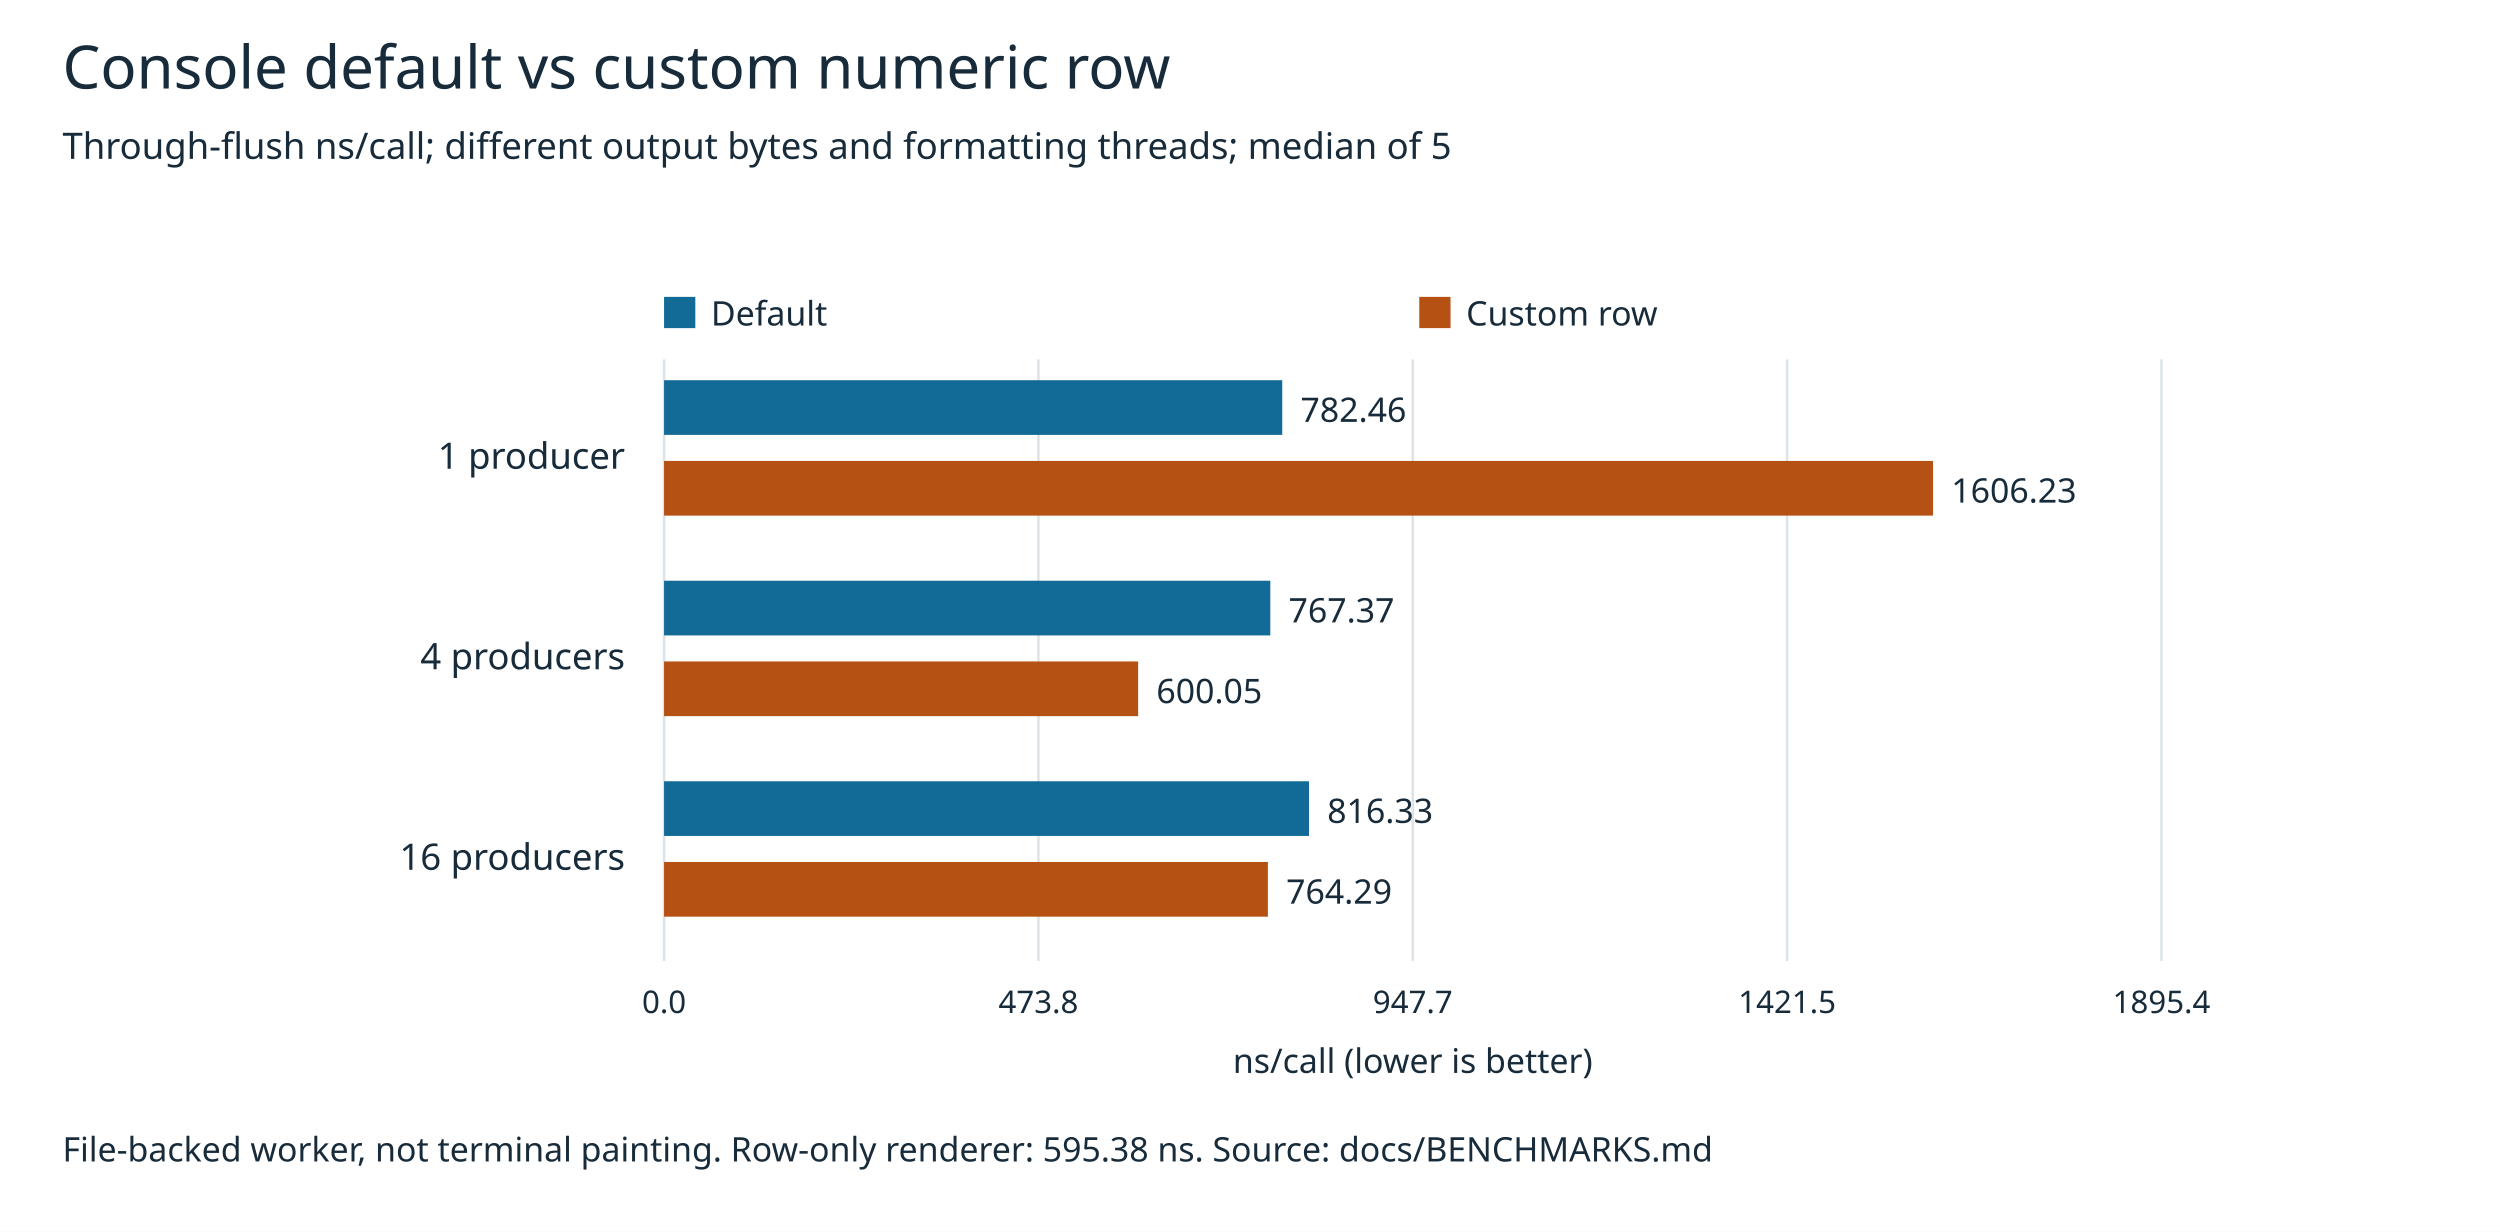
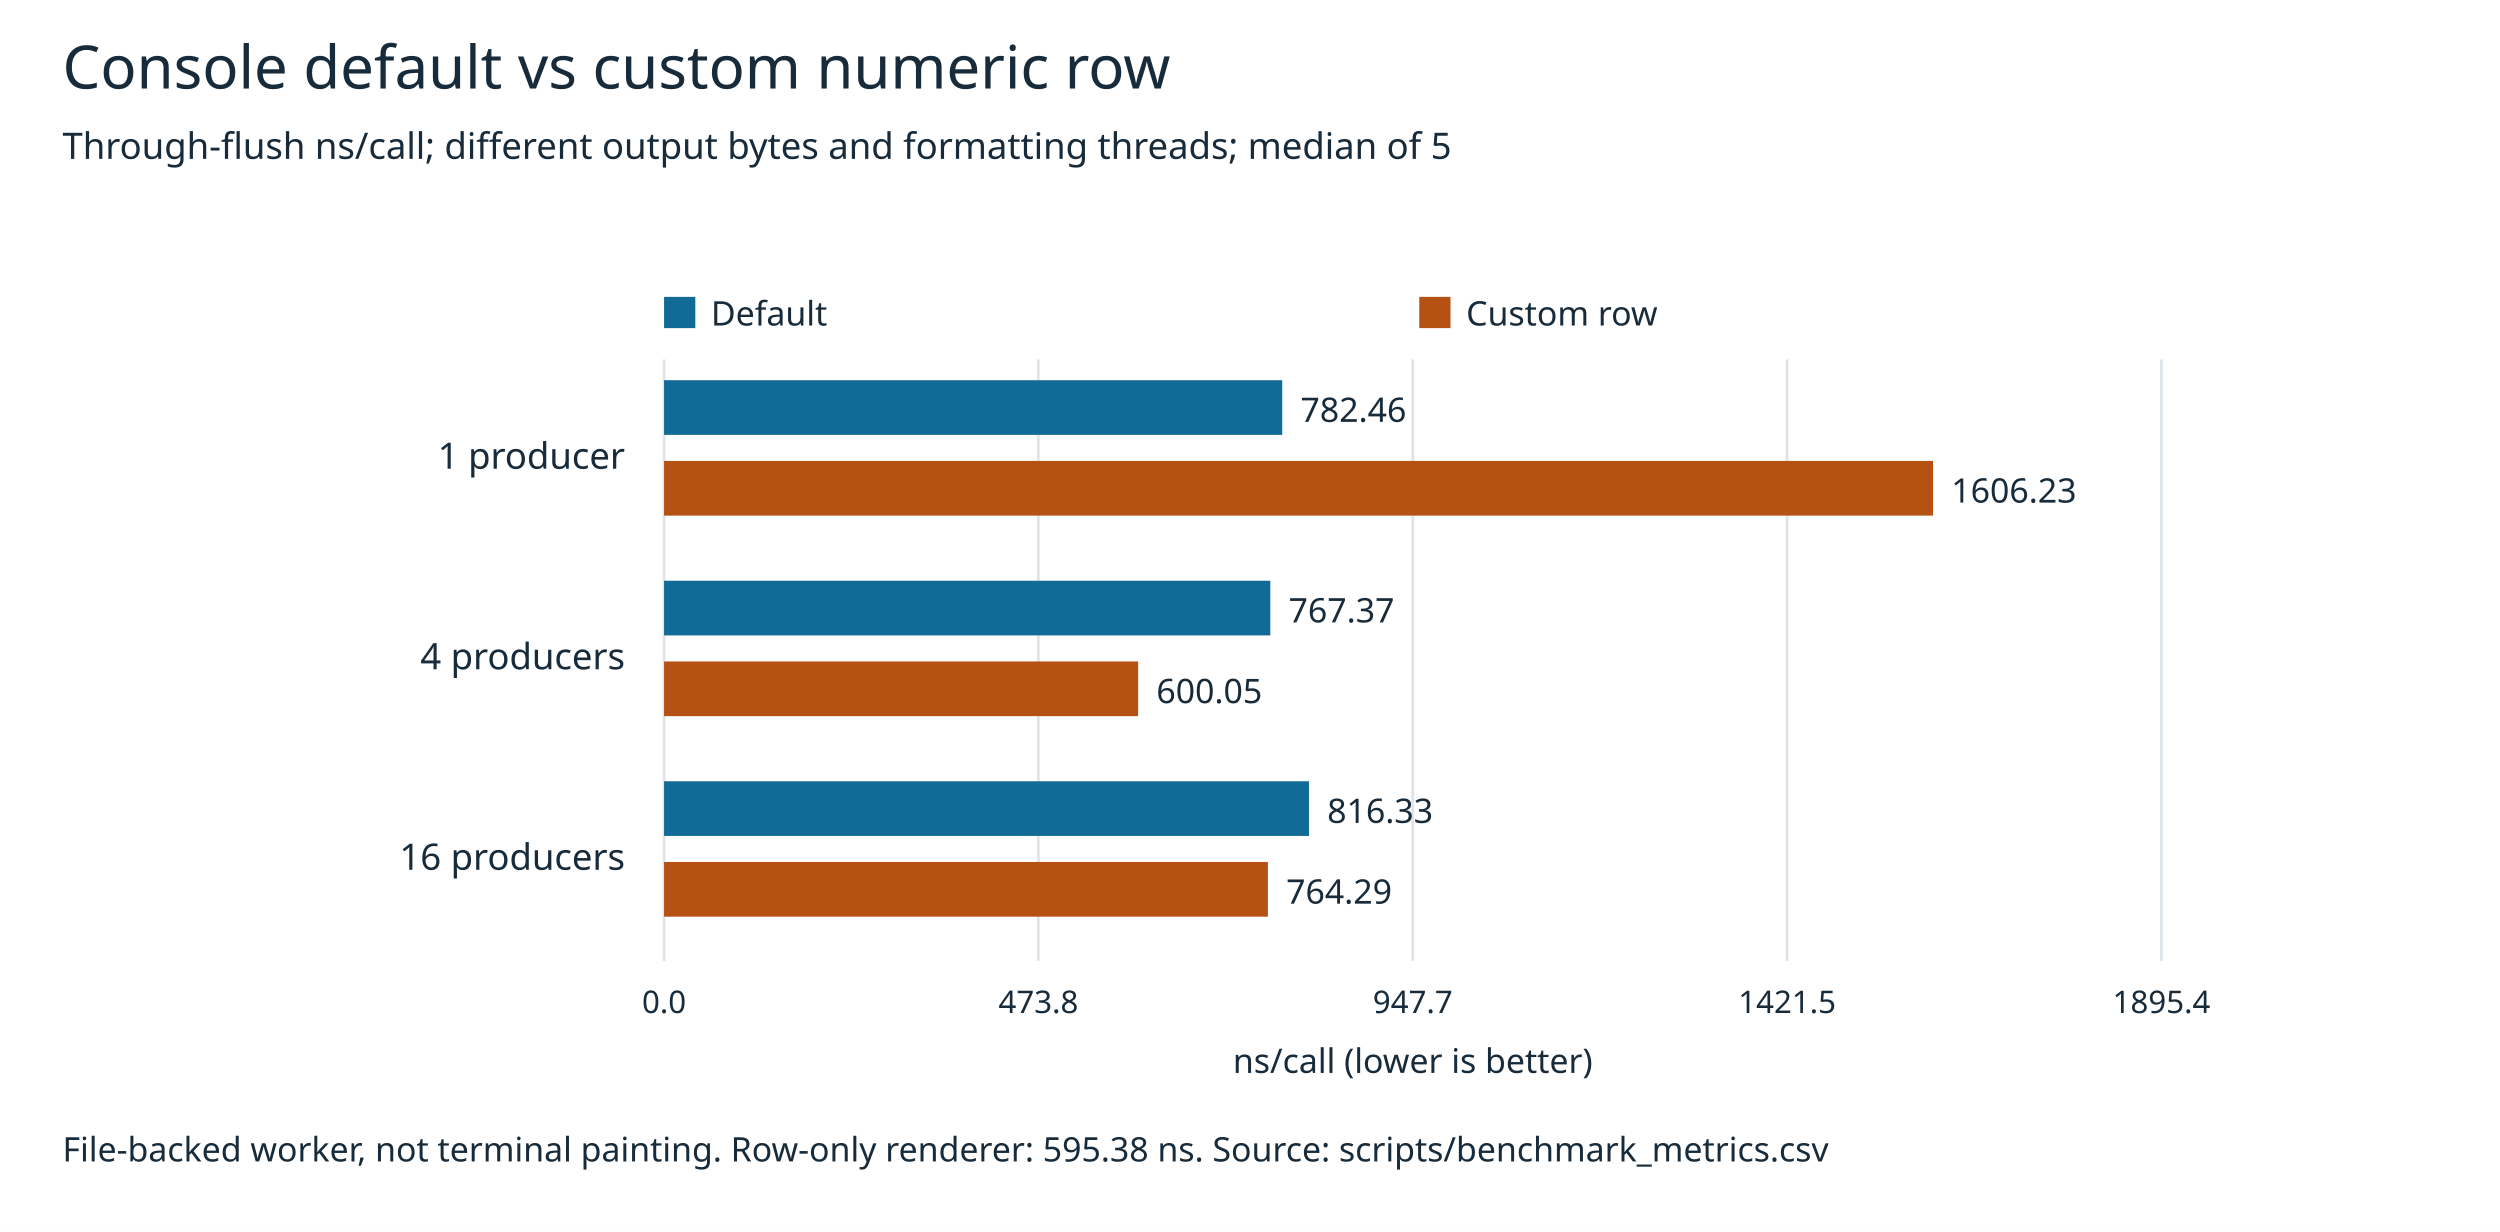
<svg xmlns="http://www.w3.org/2000/svg" width="960" height="473" viewBox="0 0 960 473" role="img" aria-labelledby="title desc">
  <rect width="960" height="473" fill="#ffffff" />
  <g font-family="sans-serif">
    <text x="24.00" y="34.00" font-size="23" text-anchor="start" fill="#172b3a">Console default vs custom numeric row</text>
    <text x="24.00" y="61.00" font-size="14" text-anchor="start" fill="#172b3a">Through-flush ns/call; different output bytes and formatting threads; median of 5</text>
    <text x="24.00" y="102.00" font-size="17" text-anchor="start" fill="#172b3a" />
    <rect x="255" y="114" width="12" height="12" fill="#126b96" />
    <text x="273.00" y="125.00" font-size="13" text-anchor="start" fill="#172b3a">Default</text>
    <rect x="545" y="114" width="12" height="12" fill="#b55112" />
    <text x="563.00" y="125.00" font-size="13" text-anchor="start" fill="#172b3a">Custom row</text>
    <path d="M255.00 138V369" stroke="#dce4e9" />
    <text x="255.00" y="389.00" font-size="12" text-anchor="middle" fill="#172b3a">0.0</text>
    <path d="M398.75 138V369" stroke="#dce4e9" />
    <text x="398.75" y="389.00" font-size="12" text-anchor="middle" fill="#172b3a">473.8</text>
    <path d="M542.50 138V369" stroke="#dce4e9" />
    <text x="542.50" y="389.00" font-size="12" text-anchor="middle" fill="#172b3a">947.7</text>
    <path d="M686.25 138V369" stroke="#dce4e9" />
    <text x="686.25" y="389.00" font-size="12" text-anchor="middle" fill="#172b3a">1421.5</text>
    <path d="M830.00 138V369" stroke="#dce4e9" />
    <text x="830.00" y="389.00" font-size="12" text-anchor="middle" fill="#172b3a">1895.4</text>
    <text x="542.50" y="412.00" font-size="13" text-anchor="middle" fill="#172b3a">ns/call (lower is better)</text>
    <text x="240.00" y="180.00" font-size="14" text-anchor="end" fill="#172b3a">1 producer</text>
    <rect x="255" y="146" width="237.38" height="21" fill="#126b96" />
    <text x="499.38" y="162.00" font-size="13" text-anchor="start" fill="#172b3a">782.46</text>
    <rect x="255" y="177" width="487.29" height="21" fill="#b55112" />
    <text x="749.29" y="193.00" font-size="13" text-anchor="start" fill="#172b3a">1606.23</text>
    <text x="240.00" y="257.00" font-size="14" text-anchor="end" fill="#172b3a">4 producers</text>
    <rect x="255" y="223" width="232.80" height="21" fill="#126b96" />
    <text x="494.80" y="239.00" font-size="13" text-anchor="start" fill="#172b3a">767.37</text>
    <rect x="255" y="254" width="182.04" height="21" fill="#b55112" />
    <text x="444.04" y="270.00" font-size="13" text-anchor="start" fill="#172b3a">600.05</text>
    <text x="240.00" y="334.00" font-size="14" text-anchor="end" fill="#172b3a">16 producers</text>
    <rect x="255" y="300" width="247.65" height="21" fill="#126b96" />
    <text x="509.65" y="316.00" font-size="13" text-anchor="start" fill="#172b3a">816.33</text>
    <rect x="255" y="331" width="231.87" height="21" fill="#b55112" />
    <text x="493.87" y="347.00" font-size="13" text-anchor="start" fill="#172b3a">764.29</text>
-     <text x="24.00" y="446.00" font-size="13" text-anchor="start" fill="#172b3a">File-backed worker, not terminal painting. Row-only renderer: 595.38 ns. Source: docs/BENCHMARKS.md</text>
+     <text x="24.00" y="446.00" font-size="13" text-anchor="start" fill="#172b3a">File-backed worker, not terminal painting. Row-only renderer: 595.38 ns. Source: scripts/benchmark_metrics.csv</text>
  </g>
</svg>
